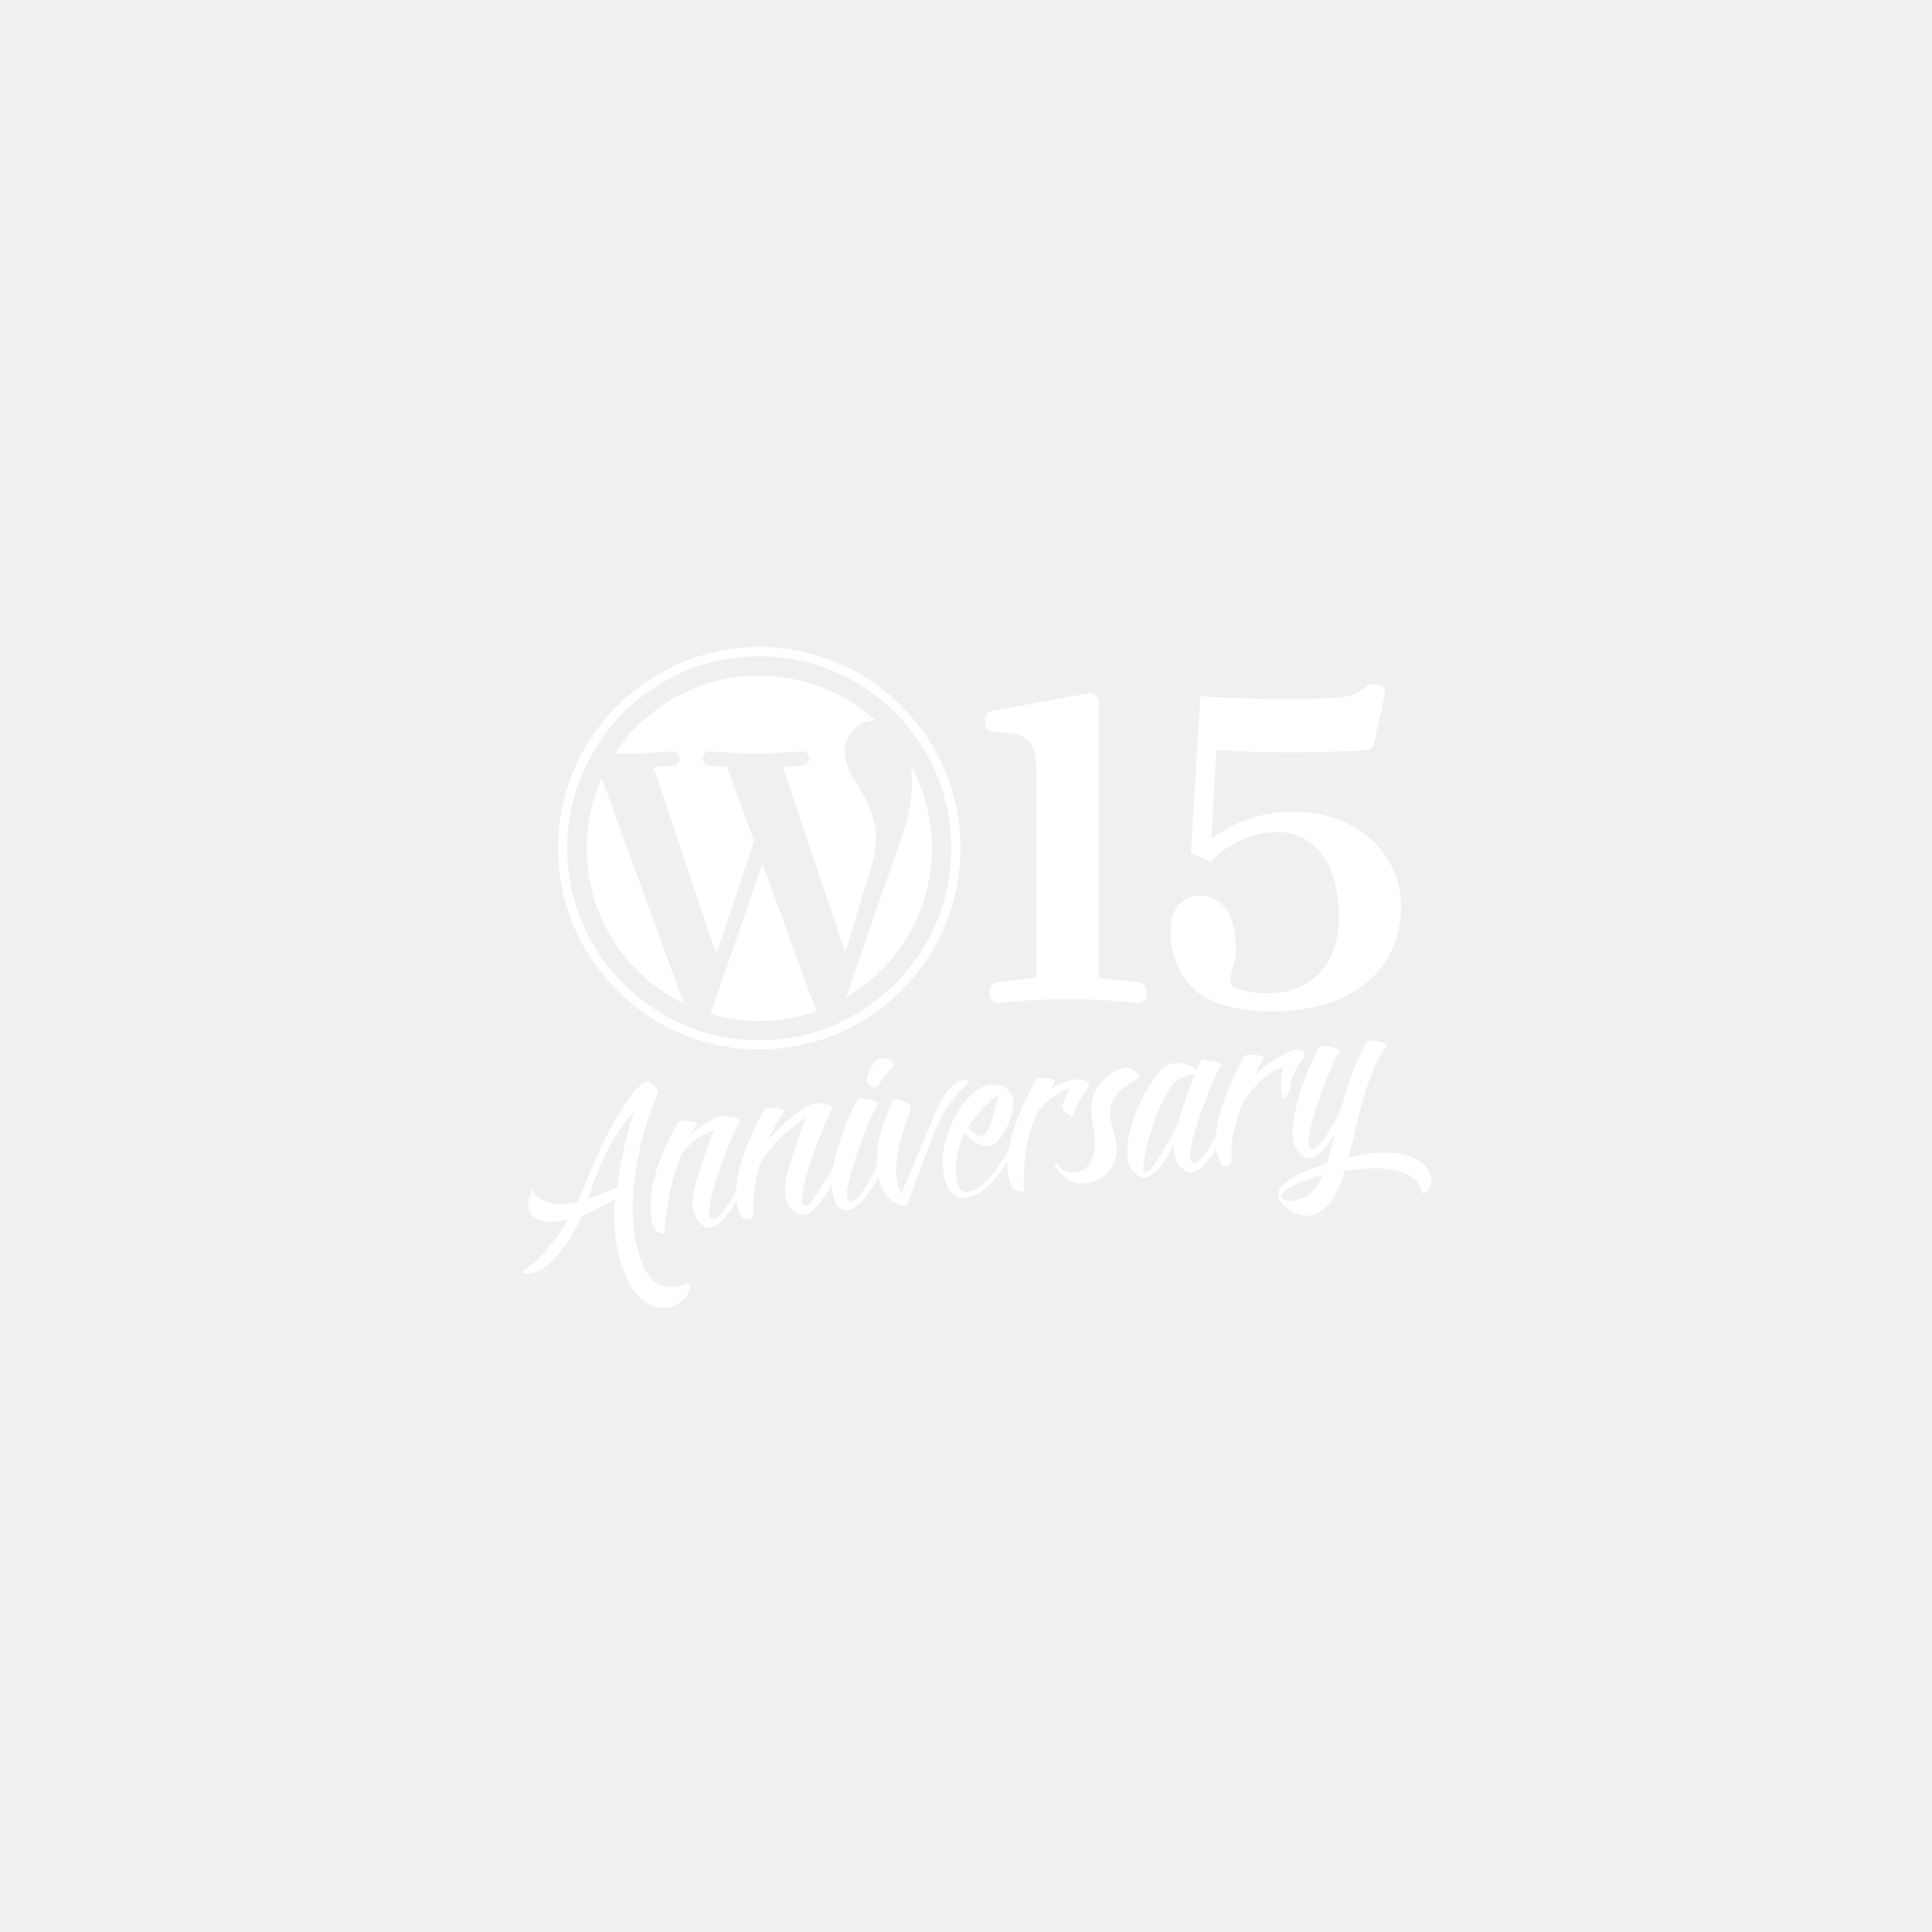
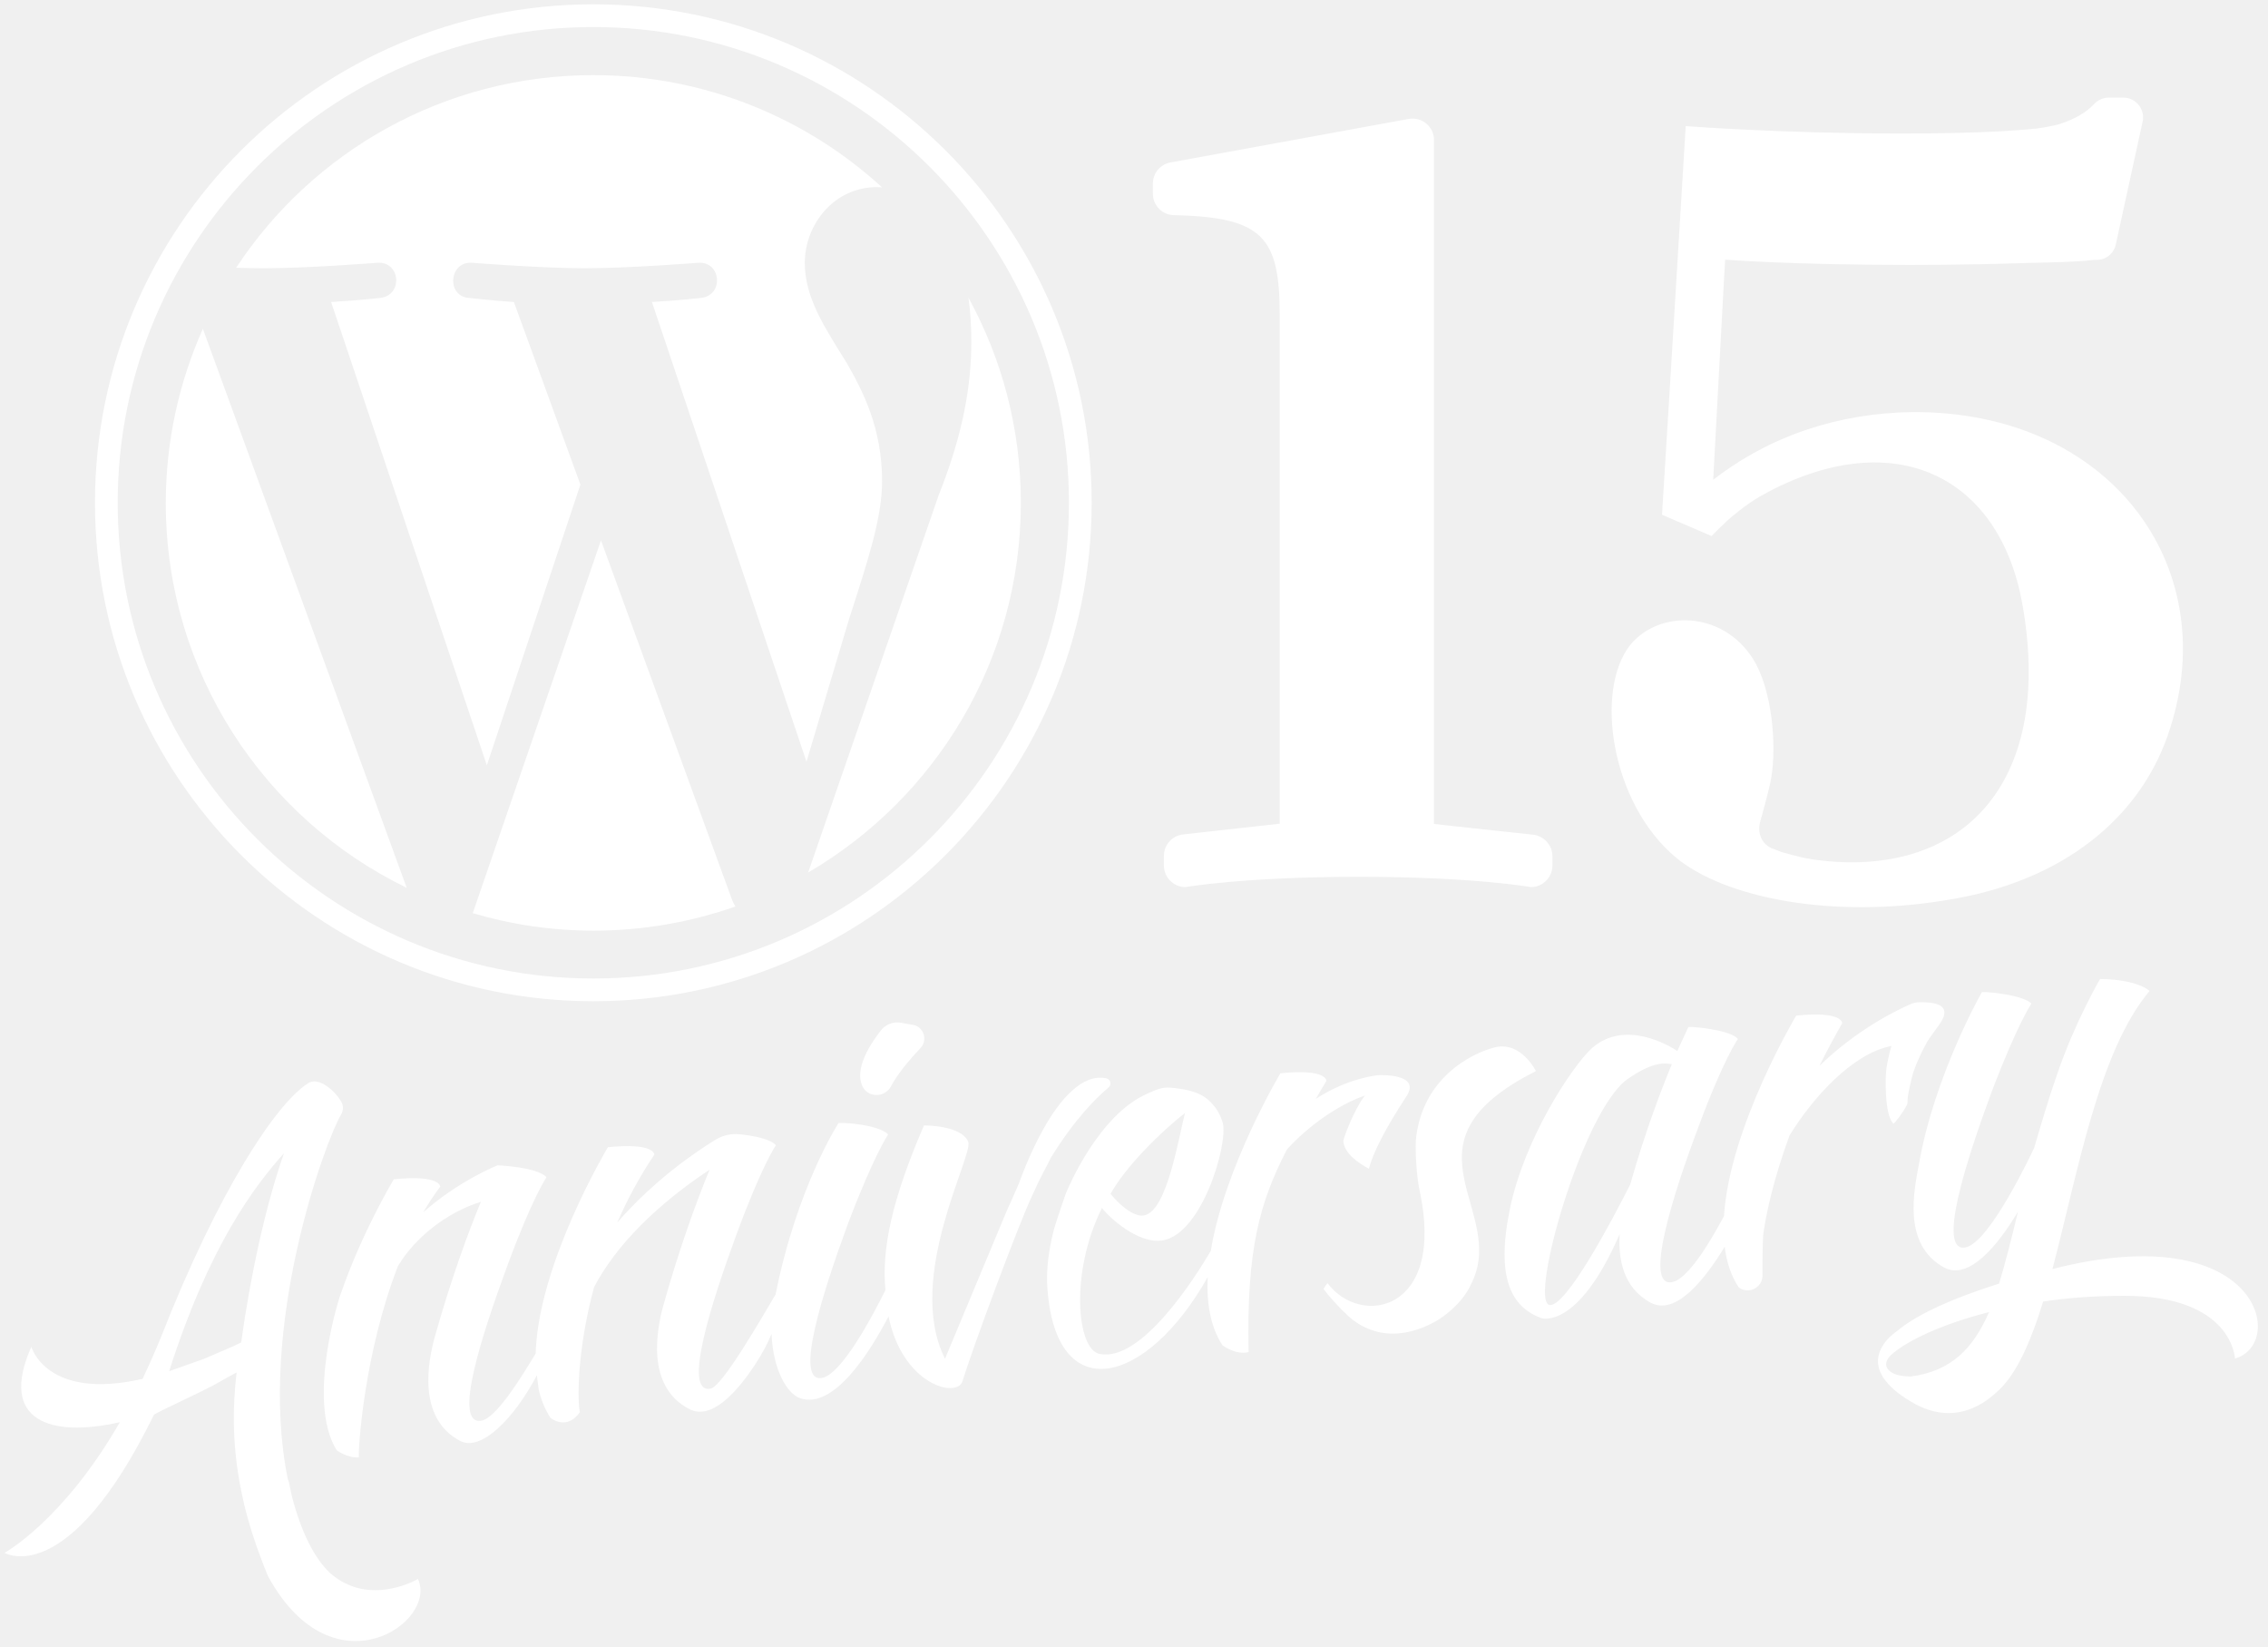
- <svg xmlns="http://www.w3.org/2000/svg" viewBox="0 0 2000 2000">
-   <g fill="#FFF">
-     <path d="M607.3 878.2c0 70.7 41.1 131.9 100.7 160.8l-85.2-233.6c-9.9 22.2-15.5 46.8-15.5 72.8zM906.7 869.1c0-22.1-7.9-37.4-14.7-49.3-9.1-14.7-17.6-27.2-17.6-41.9 0-16.4 12.5-31.7 30-31.7.8 0 1.5.1 2.3.1-31.8-29.1-74.2-46.9-120.7-46.9-62.4 0-117.4 32-149.3 80.5 4.2.1 8.1.2 11.5.2 18.7 0 47.6-2.3 47.6-2.3 9.6-.6 10.8 13.6 1.1 14.7 0 0-9.7 1.1-20.5 1.7l65.1 193.6 39.1-117.3-27.8-76.3c-9.6-.6-18.7-1.7-18.7-1.7-9.6-.6-8.5-15.3 1.1-14.7 0 0 29.5 2.3 47.1 2.3 18.7 0 47.6-2.3 47.6-2.3 9.6-.6 10.8 13.6 1.1 14.7 0 0-9.7 1.1-20.5 1.7l64.6 192.1 17.8-59.6c7.9-24.5 13.8-42.3 13.8-57.6z" />
-     <path d="M789.2 893.8l-53.6 155.8c16 4.7 32.9 7.3 50.5 7.3 20.8 0 40.8-3.6 59.3-10.1-.5-.8-.9-1.6-1.3-2.5l-54.9-150.5zM942.8 792.4c.8 5.7 1.2 11.8 1.2 18.4 0 18.1-3.4 38.5-13.6 64l-54.6 157.8c53.1-31 88.9-88.5 88.9-154.5 0-31-7.9-60.2-21.9-85.7z" />
-     <path d="M786 669.8c-114.9 0-208.3 93.4-208.3 208.3s93.5 208.3 208.3 208.3c114.9 0 208.3-93.5 208.3-208.3.1-114.8-93.4-208.3-208.3-208.3zm0 407.1c-109.6 0-198.8-89.2-198.8-198.8 0-109.6 89.2-198.8 198.8-198.8 109.6 0 198.8 89.2 198.8 198.8 0 109.7-89.2 198.8-198.8 198.8z" />
-     <g>
-       <path d="M1178.8 1016.8l-33.4-3.6-8-.9V726.5c0-5.6-5.1-9.8-10.6-8.8l-99.6 18.2c-4.3.8-7.3 4.5-7.3 8.8v4.3c0 4.9 4 8.9 8.9 8.9h.1c36.8.9 44 9 44 41.7v212.6l-8 .9-16.2 1.8-16.2 1.8c-4.5.5-8 4.3-8 8.9v4.1c0 4.9 4 9 9 9 0 0 24.5-4.3 72.5-4.3s71.9 4.3 71.9 4.3c4.9 0 9-4 9-9v-4.1c-.1-4.5-3.6-8.3-8.1-8.8zM1337.5 840.2c-31 .4-59.7 9.9-83.4 28.3l4.5-83.5.5-8.5s27.4 2.2 77.1 2.2c20.1 0 36.5-.4 48.9-.8 10.6-.3 19.5-.3 28.3-1.3h1c3.9 0 7.2-2.7 8-6.5l11.2-51.3c1.1-5.1-2.8-10-8-10h-6.2c-2.3 0-4.5 1-6 2.6-3.2 3.5-8.2 6.4-14.4 8.4-.1 0-.3.1-.2.1-3.7.9-7 1.5-9.4 1.8-.4.1-.8.1-1.1.1-3.7.4-8.6.7-14.7 1.1-9.9.5-23.2.9-40.6.9-50.2 0-90.4-3.1-90.4-3.1l-.5 8.4-6.8 112-2.6 42 5.8 2.5 6.1 2.6 8.8 3.8c1.7-1.8 3.5-3.5 5.3-5.2l.9-.9c.8-.7 1.7-1.5 2.5-2.2.1-.1.3-.2.4-.3l3-2.4c.3-.2.6-.4.9-.7.7-.5 1.5-1.1 2.2-1.6.4-.3.8-.5 1.2-.8.7-.5 1.4-.9 2.1-1.4.4-.2.8-.5 1.2-.7.7-.5 1.5-.9 2.3-1.3.4-.2.7-.4 1.1-.6 1.1-.6 2.2-1.2 3.4-1.8 52.5-26 94.6-3.6 103.6 49.3 13 75.4-26.5 113.9-86.6 105.9-1-.1-2-.3-3-.5-.3 0-.5-.1-.8-.1l-2.7-.6c-.1 0-.2 0-.3-.1-1-.2-1.9-.5-2.9-.7-.2-.1-.5-.1-.7-.2-.8-.2-1.7-.5-2.5-.7-.2 0-.3-.1-.5-.1-.9-.3-1.9-.6-2.8-1-.2-.1-.5-.2-.7-.3-.5-.2-.9-.4-1.4-.5-4.2-1.9-6.2-6.2-4.8-11.4.1-.2 3.8-13.5 4.5-17.7 2.5-14.4.3-37.7-7.6-50.1-12.7-20.1-39-20.5-51.1-6-15.3 18.8-8.3 66.5 19 89.1 20.2 16.7 64.8 25.8 113.2 17.7 48.4-7.6 81.6-34.5 93.3-71.8 22-68.8-26-132.5-107.6-132.1z" />
-     </g>
-     <g>
-       <path d="M910.4 1122c2.7-5.2 7.9-11.3 12.4-16.1 3.1-3.3 1.3-8.8-3.1-9.6l-5-.9c-3.2-.6-6.5.6-8.5 3.2-8.7 11.2-9.7 18.4-7.9 22.9 2 5.2 9.4 5.5 12.1.5zM684.5 1330.6c-3-1.2-5.9-2.9-8.8-5.5-6.2-6-11.7-16.4-15.7-31.9-.3-1.5-.7-3.1-1-4.7-.2-1-.4-1.8-.7-2.4-13-63.9 16-142.1 22.3-152.4 1-1.7 1-3.8 0-5.4-3.3-5.5-7.8-7.5-7.8-7.5-1.9-.9-4.2-1.5-6.4.1-13.2 8.8-36.9 44.2-61.2 106.1-2.6 6.3-5.1 11.9-7.6 17.2-40.2 9.2-46.5-13.4-46.5-13.4-13.8 31 8 38.1 37 31.5-23.7 41.2-48.2 54.6-48.2 54.6s26.4 15.9 62.4-57.6c.1-.7 20.9-10 26.5-13.3 2.9-1.7 5.6-3.1 8.1-4.5-1.7 14.7-2.1 32.2 2.8 53.5 0 0 .2.7.4 1.9 1.8 7.3 4.2 15.1 7.4 23.4.7 1.9 1.5 3.9 2.3 5.8.2.5.4.9.6 1.2 27 48.7 70.7 18.7 62.3.5.3-.1-14 8.4-28.2 2.8zm-61.4-94.7c-1.9.7-12.7 4.5-14.4 5.1 17.1-53.4 36-77.6 48-91.1-7.7 21.9-14.1 51.6-17.9 79.1-4.9 2.4-10.2 4.5-15.7 6.9zM1108.5 1125.8c-4.6 6-9.1 18.1-9 19.1.4 5.1 6.4 9.2 10.7 11.5 1.6-6.5 6.9-16.9 15.7-30.3 6.4-9.8-11.9-8.8-11.9-8.8s-12.6 1.1-26 9.9c1.4-2.4 2.8-4.9 4.4-7.5 0 0 .5-5.2-19.2-3.2 0 0-23.3 38.9-29.1 74.2-6.9 11.8-29.1 46.5-46.4 43.1-9.7-1.8-12.5-34.2.9-61 4.1 5.1 14.7 14 23.7 13.7 17.5-.4 29.2-40.3 26.8-49.3-1.1-3.6-2.7-6.1-4.2-7.7-2.4-2.7-5.9-6.1-17.9-7-3.4-.3-6.5 1.2-9.6 2.6-20.3 9-32.8 39.2-33.5 40.7-.3.3-4.8 13.9-5.3 15.7 0 .5-3.7 12.2-2.8 24.8 3.5 50.1 41.4 40.9 67-4.6-.5 10.7 1.1 20.7 6.2 28.5 0 0 5.6 4.2 10.9 2.8v-.1c-.9-43 4.7-62.6 16-84.5 8.7-9.8 21.8-18.9 32.6-22.6zm-75.2 7.3c-3.2 12.8-8.2 44.8-19 42.8-5.3-1-10.6-7.2-12.1-9 6.1-11.1 20.7-25.7 31.1-33.8zM1180 1115.6s-6.3-13-17.7-9.8c-9.3 2.5-30 12.7-32.5 38.7-.3 6.9.6 16.5 1.5 20.6 11.3 51.5-24.8 57.5-38.4 39.1-1 1.2-1.7 2.4-1.7 2.4 1.8 2.5 6.4 7.7 9.1 10.1 4.4 4.6 17.1 14.5 37.2 3.8 7.5-4.2 13.2-10.8 15.2-15.5 16.5-31.2-33.1-59 27.3-89.4zM1328.6 1105.1c-.6 1.9-2.2 8.1-2.3 11.6-.1.4-.8 17.1 3.1 20.8.4.4 6-7.4 5.9-8.6-.2-3.1 2.2-12 2.3-12.4 1.5-4.5 3.7-9.1 5.9-13.1 1.3-2.1 3-4.3 5-7.1 6.6-9.1-3-9.5-8-9.5-1.4 0-2.8.3-4.1.9-5.5 2.4-22.1 10.4-37.9 25.7 2.8-5.7 6-11.6 9.5-17.8 0 0 .5-5.2-19.2-3.2 0 0-27.8 46.4-30.2 83.8-6.2 11.6-15.3 26.5-21.8 27.6-11.7 2 .4-36.4 11.1-64.8 10.5-28.4 16.5-36.8 16.5-36.8s-1.2-2.5-11.1-4.1c-7-1.2-9.6-.9-9.6-.9s-1.6 3.5-4.6 10c-3.1-2.1-21.9-13.5-35.8-1.1-8.4 7.8-28 37.6-34.1 66.7-6.2 29.8.8 41.4 13 46 0 0 15.2 5.4 32.8-35.1-.6 10.5 1.4 22.4 13 28.7 10.5 5.5 22.5-9.6 30.9-23.4.8 6.3 2.6 12.1 5.9 17 4.1 3 9.9.1 9.9-5 0-7.4 0-16.9.6-19.1 1.1-7 3.9-20.9 10.7-39.4 9.5-15.5 26.2-34.3 42.6-37.4zm-109.2 57.9c-7.1 14.1-27 51.8-33.8 50.3-8.4-1.9 13.8-80.8 32.6-94.3 9.9-6.9 14.9-7 18.6-6.3-4.7 11.4-11.2 28.5-17.4 50.3zM1395.9 1198.3c10.6-40.2 19.3-91 40.6-116.2 0 0-4.7-4.8-20.7-5 0 0-10.6 18.2-17.9 39.7-3.9 11.1-6.9 21.6-9.8 31.4v-.2s-18.2 39.3-28.6 41.3c-12 2 .4-36.4 10.9-64.8 10.8-28.5 16.7-37.1 16.7-37.1s-1.4-2.3-11.1-3.9c-7-1.2-9.6-.9-9.6-.9s-19.8 34.7-26.3 71.8c-1.7 9.7-7.5 33.6 10.6 43.3 10.4 5.5 22.6-9.6 30.8-23.4-2.7 11.2-5.2 21.2-7.9 30.1-23.4 7.4-36 14.2-42.6 19.8 0 0-13 8.2-5.9 19.3h-.1s.2.2.5.6c2.1 3 5.5 6.2 11.1 9.5 9.4 5.8 23.6 9.2 38.3-6.1 6.9-7.4 12.4-20.2 17.1-35.6 10.5-1.6 21.7-2.4 33.6-2.4 45.6-.2 46.6 26.2 46.6 26.2 21.8-6.1 10.3-59.5-76.3-37.4zm-59.2 44.9c-.4 0-3.5 0-6.1-.8-3.1-1-6.8-4.1-1.7-8.6 6.5-5.6 20.8-12.5 40.5-17.5-6.6 15.1-15.7 24.7-32.7 26.9z" />
-       <path d="M1001.4 1122.4c1.4-1.2.8-3.4-1-3.8-20.3-4.1-36.4 43.9-36.5 43.9-2.3 5.3-4.5 10.3-4.8 10.8l-26.1 62.5c-16.9-33.8 12.1-85.2 9.7-90.7-3-7-18.5-6.8-18.5-6.8-13.4 31.1-17.7 51.4-16.1 68.8-5.1 10.3-18.2 35.2-26.5 36.7-11.9 2.2.4-36.1 10.9-64.6 10.8-28.5 16.7-37.1 16.7-37.1s-1.4-2.5-11.1-4.1c-7-1-9.6-.7-9.6-.7s-17.4 26.8-26.3 71.6c-5.6 9.4-22.3 38.6-27.2 39.4-11.9 2.2.4-36.1 10.9-64.6 10.5-28.6 16.4-37.1 16.4-37.1s-1.2-2.5-11.1-4.1c-1.5-.2-2.8-.4-3.9-.5-3.5-.4-7.1.4-10.1 2.2-8.2 5-25.8 16.9-41.2 34.7 4.1-9.4 9.2-19 15.5-28.4 0 0 .3-5.1-19.4-3.1 0 0-29.1 48.4-30.2 86.2-6.1 10.1-16.5 27.1-22.8 28.1-12 1.8.4-36.1 10.9-64.6 10.5-28.6 16.4-37.1 16.4-37.1s-1.2-2.5-11.1-4.1c-7-1-9.4-.9-9.4-.9s-16 6.3-31 19.6c2.2-3.7 4.5-7.3 7.1-10.7 0 0 .3-5.1-19.4-3.1 0 0-13.1 21.7-22 47.4-.2-.2-14.9 44.8-1.9 65.8 0 0 4.5 3.4 9.3 3-.3-4.1 2.3-43.9 16.4-80.1.1-.1.2-.2.3-.4 6.8-11.1 19.6-21.7 34.3-26.3-5.2 12.6-12.4 32-19.3 56.6-2.7 9.8-7.5 33.8 10.6 43.3 8.6 4.7 22.6-9.2 32.1-27.4l.8 6.1c1 4.2 2.6 8.2 4.9 11.7 0 0 6.7 5.6 12.3-2.4-1-3.4-1.5-24.8 5.9-52.2 9.2-17.6 26.4-34.6 48.3-49.1-5.2 12.6-12.4 32-19.3 56.6-2.7 9.8-7.5 33.8 10.6 43.3 9.1 5 19.6-6.2 27.6-18.3 3.3-5 5.5-9.3 7-13 .6 14.9 6.4 25 12 26.9 14.2 4.8 29.4-19.8 36.9-34.2 5.9 28.8 28.7 34.3 30.9 27.1 4-13.2 23.3-65.3 29.2-77.7 4.1-9.2 5.8-11.6 7.8-15.8 10.1-16.4 19.5-25.5 24.1-29.3z" />
+ <svg xmlns="http://www.w3.org/2000/svg" width="948" height="688">
+   <rect width="100%" height="100%" fill="none" />
+   <g>
+     <g fill="#FFF">
+       <path d="M69.3 210.2c0 70.7 41.1 131.9 100.7 160.8L84.8 137.4c-9.9 22.2-15.5 46.8-15.5 72.8zm299.4-9.1c0-22.1-7.9-37.4-14.7-49.3-9.1-14.7-17.6-27.2-17.6-41.9 0-16.4 12.5-31.7 30-31.7.8 0 1.5.1 2.3.1-31.8-29.1-74.2-46.9-120.7-46.9-62.4 0-117.4 32-149.3 80.5 4.2.1 8.1.2 11.5.2 18.7 0 47.6-2.3 47.6-2.3 9.6-.6 10.8 13.6 1.1 14.7 0 0-9.7 1.1-20.5 1.7l65.1 193.6 39.1-117.3-27.8-76.3c-9.6-.6-18.7-1.7-18.7-1.7-9.6-.6-8.5-15.3 1.1-14.7 0 0 29.5 2.3 47.1 2.3 18.7 0 47.6-2.3 47.6-2.3 9.6-.6 10.8 13.6 1.1 14.7 0 0-9.7 1.1-20.5 1.7l64.6 192.1 17.8-59.6c7.9-24.5 13.8-42.3 13.8-57.6z" />
+       <path d="M251.2 225.8l-53.6 155.8c16 4.7 32.9 7.3 50.5 7.3 20.8 0 40.8-3.6 59.3-10.1-.5-.8-.9-1.6-1.3-2.5l-54.9-150.5zm153.6-101.4c.8 5.7 1.2 11.8 1.2 18.4 0 18.1-3.4 38.5-13.6 64l-54.6 157.8c53.1-31 88.9-88.5 88.9-154.5 0-31-7.9-60.2-21.9-85.7z" />
+       <path d="M248 1.8C133.1 1.8 39.7 95.2 39.7 210.1S133.2 418.4 248 418.4c114.9 0 208.3-93.5 208.3-208.3C456.4 95.3 362.9 1.8 248 1.8zm0 407.1c-109.6 0-198.8-89.2-198.8-198.8 0-109.6 89.2-198.8 198.8-198.8 109.6 0 198.8 89.2 198.8 198.8 0 109.7-89.2 198.8-198.8 198.8zM640.8 348.8l-33.4-3.6-8-.9V58.5c0-5.6-5.1-9.8-10.6-8.8l-99.6 18.2c-4.3.8-7.3 4.5-7.3 8.8V81c0 4.9 4 8.9 8.9 8.9h.1c36.8.9 44 9 44 41.7v212.6l-8 .9-16.2 1.8-16.2 1.8c-4.5.5-8 4.3-8 8.9v4.1c0 4.9 4 9 9 9 0 0 24.5-4.3 72.5-4.3s71.9 4.3 71.9 4.3c4.9 0 9-4 9-9v-4.1c-.1-4.5-3.6-8.3-8.1-8.8zm158.7-176.6c-31 .4-59.7 9.9-83.4 28.3l4.5-83.5.5-8.5s27.4 2.2 77.1 2.2c20.1 0 36.5-.4 48.9-.8 10.6-.3 19.5-.3 28.3-1.3h1c3.9 0 7.2-2.7 8-6.5l11.2-51.3c1.1-5.1-2.8-10-8-10h-6.2c-2.3 0-4.5 1-6 2.6-3.2 3.5-8.2 6.4-14.4 8.4-.1 0-.3.1-.2.1-3.7.9-7 1.5-9.4 1.8-.4.1-.8.1-1.1.1-3.7.4-8.6.7-14.7 1.1-9.9.5-23.2.9-40.6.9-50.2 0-90.4-3.1-90.4-3.1l-.5 8.4-6.8 112-2.6 42 5.8 2.5 6.1 2.6 8.8 3.8c1.7-1.8 3.5-3.5 5.3-5.2l.9-.9c.8-.7 1.7-1.5 2.5-2.2.1-.1.3-.2.4-.3l3-2.4c.3-.2.6-.4.9-.7.7-.5 1.5-1.1 2.2-1.6.4-.3.8-.5 1.2-.8.7-.5 1.4-.9 2.1-1.4.4-.2.8-.5 1.2-.7.7-.5 1.5-.9 2.3-1.3.4-.2.7-.4 1.1-.6 1.1-.6 2.2-1.2 3.4-1.8 52.5-26 94.6-3.6 103.6 49.3 13 75.4-26.5 113.9-86.6 105.9-1-.1-2-.3-3-.5-.3 0-.5-.1-.8-.1l-2.7-.6c-.1 0-.2 0-.3-.1-1-.2-1.9-.5-2.9-.7-.2-.1-.5-.1-.7-.2-.8-.2-1.7-.5-2.5-.7-.2 0-.3-.1-.5-.1-.9-.3-1.9-.6-2.8-1-.2-.1-.5-.2-.7-.3-.5-.2-.9-.4-1.4-.5-4.2-1.9-6.2-6.2-4.8-11.4.1-.2 3.8-13.5 4.5-17.7 2.5-14.4.3-37.7-7.6-50.1-12.7-20.1-39-20.5-51.1-6-15.3 18.8-8.3 66.5 19 89.1 20.2 16.7 64.8 25.8 113.2 17.7 48.4-7.6 81.6-34.5 93.3-71.8 22-68.8-26-132.5-107.6-132.1zM372.4 454c2.7-5.2 7.9-11.3 12.4-16.1 3.1-3.3 1.3-8.8-3.1-9.6l-5-.9c-3.2-.6-6.5.6-8.5 3.2-8.7 11.2-9.7 18.4-7.9 22.9 2 5.2 9.4 5.5 12.1.5zM146.5 662.6c-3-1.2-5.9-2.9-8.8-5.5-6.2-6-11.7-16.4-15.7-31.9-.3-1.5-.7-3.1-1-4.7-.2-1-.4-1.8-.7-2.4-13-63.9 16-142.1 22.3-152.4 1-1.7 1-3.8 0-5.4-3.3-5.5-7.8-7.5-7.8-7.5-1.9-.9-4.2-1.5-6.4.1-13.2 8.8-36.9 44.2-61.2 106.1-2.6 6.3-5.1 11.9-7.6 17.2-40.2 9.2-46.5-13.4-46.5-13.4-13.8 31 8 38.1 37 31.5-23.7 41.2-48.2 54.6-48.2 54.6s26.4 15.9 62.4-57.6c.1-.7 20.9-10 26.5-13.3 2.9-1.7 5.6-3.1 8.1-4.5-1.7 14.7-2.1 32.2 2.8 53.5 0 0 .2.7.4 1.9 1.8 7.3 4.2 15.1 7.4 23.4.7 1.9 1.5 3.9 2.3 5.8.2.5.4.9.6 1.2 27 48.7 70.7 18.7 62.3.5.3-.1-14 8.4-28.2 2.8zm-61.4-94.7c-1.9.7-12.7 4.5-14.4 5.1 17.1-53.4 36-77.6 48-91.1-7.7 21.9-14.1 51.6-17.9 79.1-4.9 2.4-10.2 4.5-15.7 6.9zm485.4-110.1c-4.6 6-9.1 18.1-9 19.1.4 5.1 6.4 9.2 10.7 11.5 1.6-6.5 6.9-16.9 15.7-30.3 6.4-9.8-11.9-8.8-11.9-8.8s-12.6 1.1-26 9.9c1.4-2.4 2.8-4.9 4.4-7.5 0 0 .5-5.2-19.2-3.2 0 0-23.3 38.9-29.1 74.2-6.9 11.8-29.1 46.5-46.4 43.1-9.7-1.8-12.5-34.2.9-61 4.1 5.1 14.7 14 23.7 13.7 17.5-.4 29.2-40.3 26.8-49.3-1.1-3.6-2.7-6.1-4.2-7.7-2.4-2.7-5.9-6.1-17.9-7-3.4-.3-6.5 1.2-9.6 2.6-20.3 9-32.8 39.2-33.5 40.7-.3.3-4.8 13.9-5.3 15.7 0 .5-3.7 12.2-2.8 24.8 3.5 50.1 41.4 40.9 67-4.6-.5 10.7 1.1 20.7 6.2 28.5 0 0 5.6 4.2 10.9 2.8v-.1c-.9-43 4.7-62.6 16-84.5 8.7-9.8 21.8-18.9 32.6-22.6zm-75.2 7.3c-3.2 12.8-8.2 44.8-19 42.8-5.3-1-10.6-7.2-12.1-9 6.1-11.1 20.7-25.7 31.1-33.8zM642 447.6s-6.3-13-17.7-9.8c-9.3 2.5-30 12.7-32.5 38.7-.3 6.9.6 16.5 1.5 20.6 11.3 51.5-24.8 57.5-38.4 39.1-1 1.2-1.7 2.4-1.7 2.4 1.8 2.5 6.4 7.7 9.1 10.1 4.4 4.6 17.1 14.5 37.2 3.8 7.5-4.2 13.2-10.8 15.2-15.5 16.5-31.2-33.1-59 27.3-89.4zm148.6-10.5c-.6 1.9-2.2 8.1-2.3 11.6-.1.4-.8 17.1 3.1 20.8.4.4 6-7.4 5.9-8.6-.2-3.1 2.2-12 2.3-12.4 1.5-4.5 3.7-9.1 5.9-13.1 1.3-2.1 3-4.3 5-7.1 6.6-9.1-3-9.5-8-9.5-1.4 0-2.8.3-4.1.9-5.5 2.4-22.1 10.4-37.9 25.7 2.8-5.7 6-11.6 9.5-17.8 0 0 .5-5.2-19.2-3.2 0 0-27.8 46.4-30.2 83.8-6.2 11.6-15.3 26.5-21.8 27.6-11.7 2 .4-36.4 11.1-64.8 10.5-28.4 16.5-36.8 16.5-36.8s-1.2-2.5-11.1-4.1c-7-1.2-9.6-.9-9.6-.9s-1.6 3.5-4.6 10c-3.1-2.1-21.9-13.5-35.8-1.1-8.4 7.8-28 37.6-34.1 66.7-6.2 29.8.8 41.4 13 46 0 0 15.2 5.4 32.8-35.1-.6 10.5 1.4 22.4 13 28.7 10.5 5.5 22.5-9.6 30.9-23.4.8 6.3 2.6 12.1 5.9 17 4.1 3 9.9.1 9.9-5 0-7.4 0-16.9.6-19.1 1.1-7 3.9-20.9 10.7-39.4 9.5-15.5 26.2-34.3 42.6-37.4zM681.4 495c-7.1 14.1-27 51.8-33.8 50.3-8.4-1.9 13.8-80.8 32.6-94.3 9.9-6.9 14.9-7 18.6-6.3-4.7 11.4-11.2 28.5-17.4 50.3zm176.5 35.3c10.6-40.2 19.3-91 40.6-116.2 0 0-4.7-4.8-20.7-5 0 0-10.6 18.2-17.9 39.7-3.9 11.1-6.9 21.6-9.8 31.4v-.2s-18.2 39.3-28.6 41.3c-12 2 .4-36.4 10.9-64.8 10.8-28.5 16.7-37.1 16.7-37.1s-1.4-2.3-11.1-3.9c-7-1.2-9.6-.9-9.6-.9s-19.8 34.7-26.3 71.8c-1.7 9.7-7.5 33.6 10.6 43.3 10.4 5.5 22.6-9.6 30.8-23.4-2.7 11.2-5.2 21.2-7.9 30.1-23.4 7.4-36 14.2-42.6 19.8 0 0-13 8.2-5.9 19.3h-.1s.2.2.5.6c2.1 3 5.5 6.2 11.1 9.5 9.4 5.8 23.6 9.2 38.3-6.1 6.9-7.4 12.4-20.2 17.1-35.6 10.5-1.6 21.7-2.4 33.6-2.4 45.6-.2 46.6 26.2 46.6 26.2 21.8-6.1 10.3-59.5-76.3-37.4zm-59.2 44.9c-.4 0-3.5 0-6.1-.8-3.1-1-6.8-4.1-1.7-8.6 6.5-5.6 20.8-12.5 40.5-17.5-6.6 15.1-15.7 24.7-32.7 26.9z" />
+       <path d="M463.4 454.4c1.4-1.2.8-3.4-1-3.8-20.3-4.1-36.4 43.9-36.5 43.9-2.3 5.3-4.5 10.3-4.8 10.8L395 567.8c-16.9-33.8 12.1-85.2 9.7-90.7-3-7-18.5-6.8-18.5-6.8-13.4 31.1-17.7 51.4-16.1 68.8-5.1 10.3-18.2 35.2-26.5 36.7-11.9 2.2.4-36.1 10.9-64.6 10.8-28.5 16.7-37.1 16.7-37.1s-1.4-2.5-11.1-4.1c-7-1-9.6-.7-9.6-.7s-17.4 26.8-26.3 71.6c-5.6 9.4-22.3 38.6-27.2 39.4-11.9 2.2.4-36.1 10.9-64.6 10.5-28.6 16.4-37.1 16.4-37.1s-1.2-2.5-11.1-4.1c-1.5-.2-2.8-.4-3.9-.5-3.5-.4-7.1.4-10.1 2.2-8.2 5-25.8 16.9-41.2 34.7 4.1-9.4 9.2-19 15.5-28.4 0 0 .3-5.1-19.4-3.1 0 0-29.1 48.4-30.2 86.2-6.1 10.1-16.5 27.1-22.8 28.1-12 1.8.4-36.1 10.9-64.6 10.5-28.6 16.4-37.1 16.4-37.1s-1.2-2.5-11.1-4.1c-7-1-9.4-.9-9.4-.9s-16 6.3-31 19.6c2.2-3.7 4.5-7.3 7.1-10.7 0 0 .3-5.1-19.4-3.1 0 0-13.1 21.7-22 47.4-.2-.2-14.9 44.8-1.9 65.8 0 0 4.5 3.4 9.3 3-.3-4.1 2.3-43.9 16.4-80.1.1-.1.2-.2.3-.4 6.8-11.1 19.6-21.7 34.3-26.3-5.2 12.6-12.4 32-19.3 56.6-2.7 9.8-7.5 33.8 10.6 43.3 8.6 4.7 22.6-9.2 32.1-27.4l.8 6.1c1 4.2 2.6 8.2 4.9 11.7 0 0 6.7 5.6 12.3-2.4-1-3.4-1.5-24.8 5.9-52.2 9.2-17.6 26.4-34.6 48.3-49.1-5.2 12.6-12.4 32-19.3 56.6-2.7 9.8-7.5 33.8 10.6 43.3 9.1 5 19.6-6.2 27.6-18.3 3.3-5 5.5-9.3 7-13 .6 14.9 6.4 25 12 26.9 14.2 4.8 29.4-19.8 36.9-34.2 5.9 28.8 28.7 34.3 30.9 27.1 4-13.2 23.3-65.3 29.2-77.7 4.1-9.2 5.8-11.6 7.8-15.8 10.1-16.4 19.5-25.5 24.1-29.3z" />
    </g>
  </g>
</svg>
